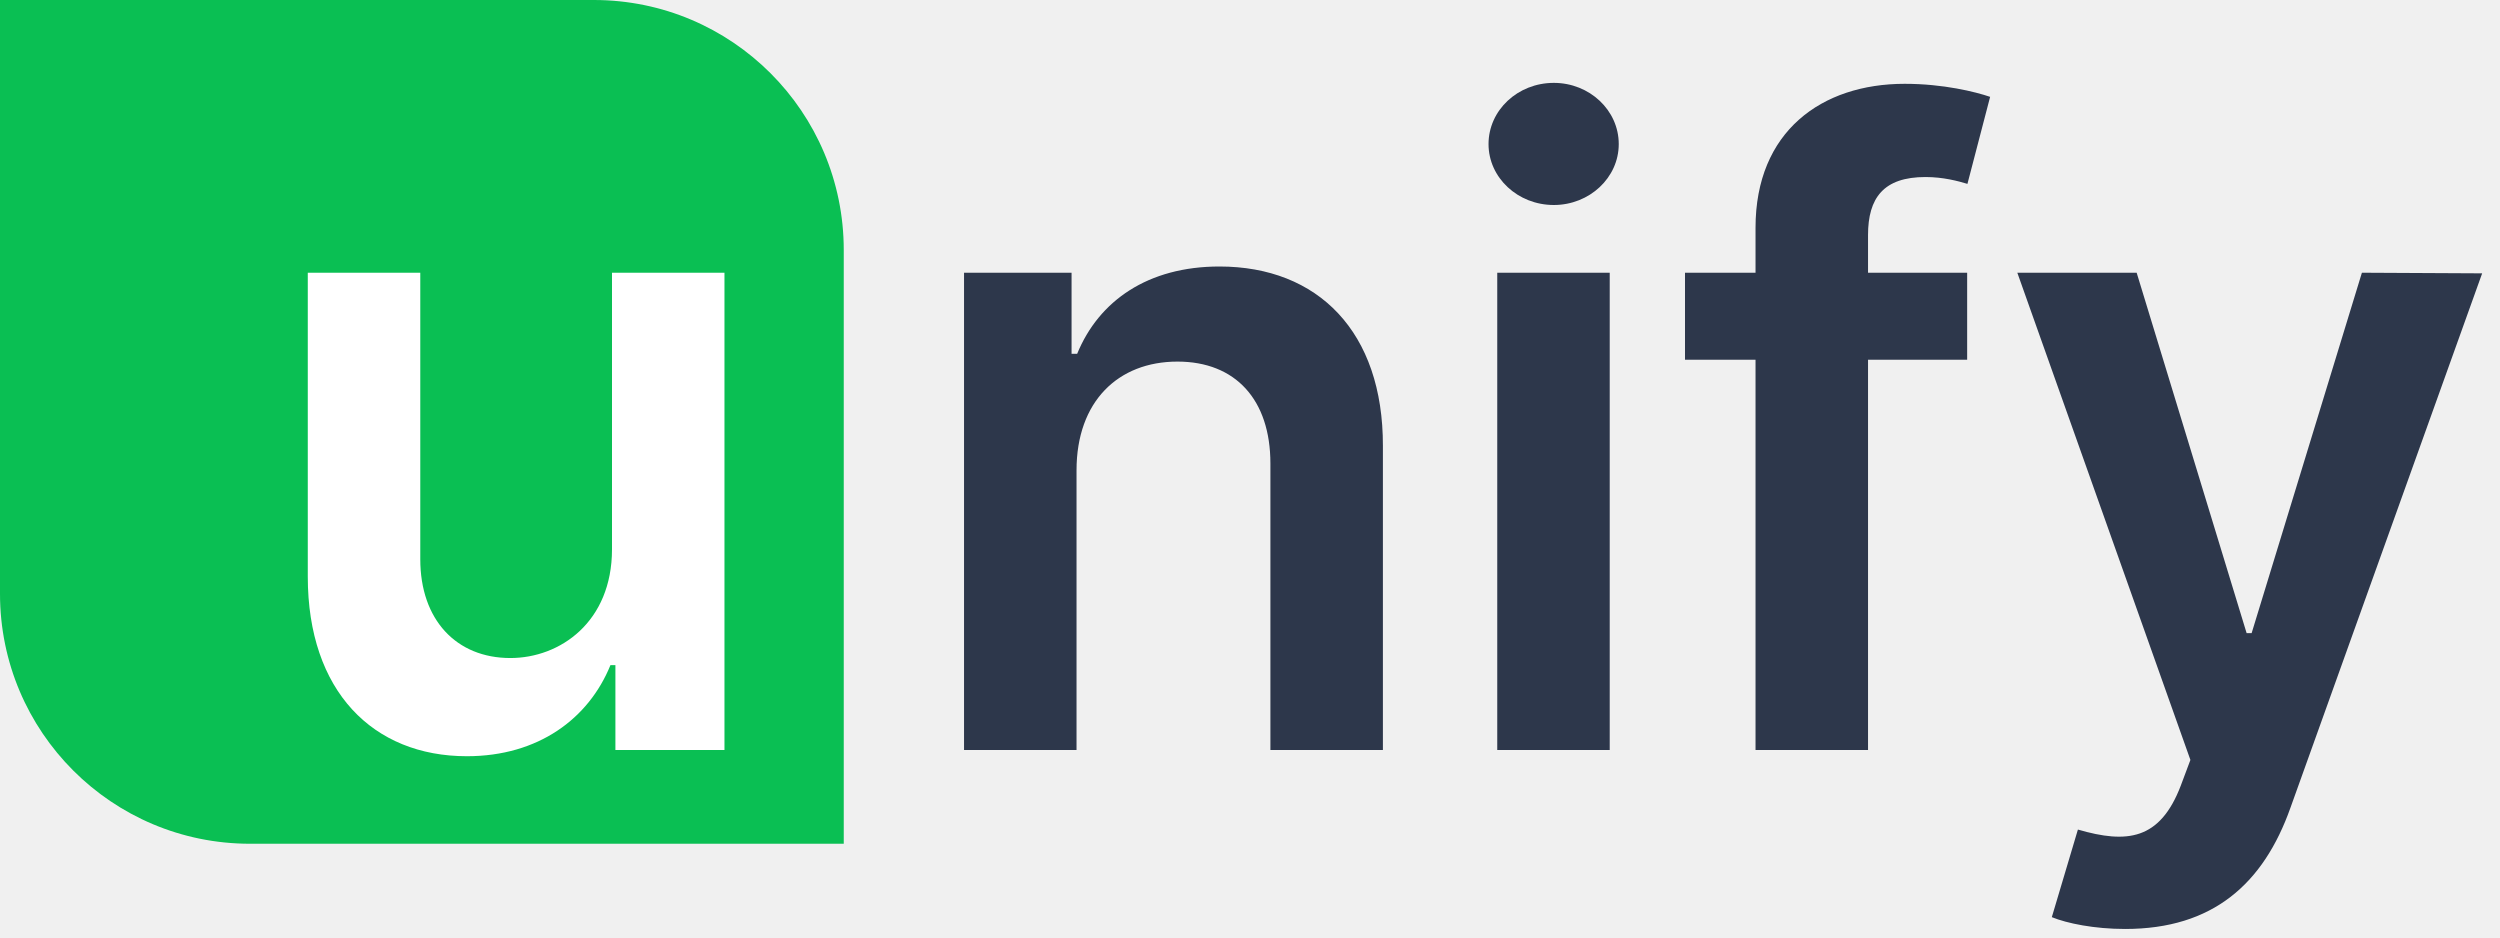
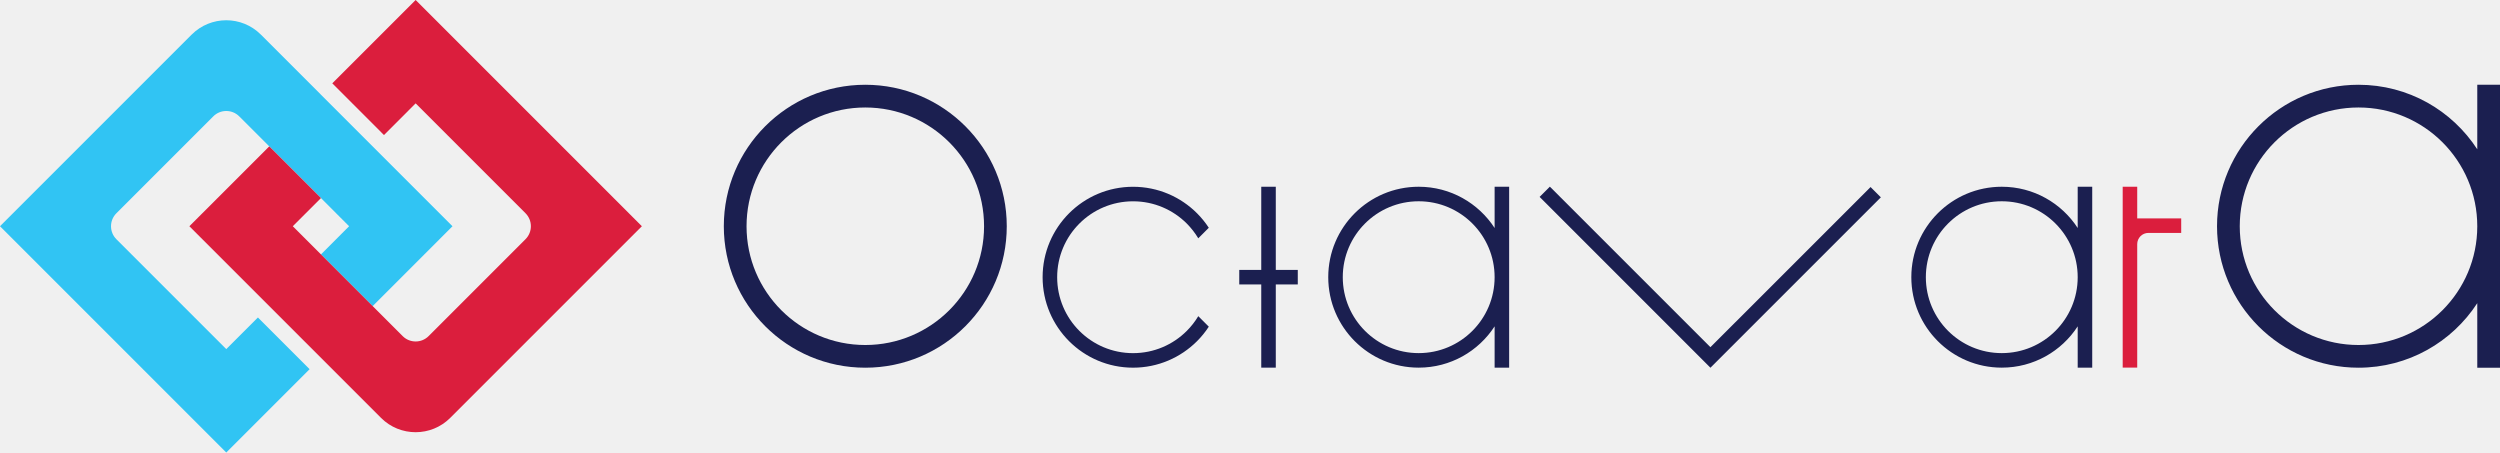
- <svg xmlns="http://www.w3.org/2000/svg" width="80" height="30" viewBox="0 0 80 30" fill="none">
-   <path d="M0 0H19C23.418 0 27 3.582 27 8V27H8C3.582 27 0 23.418 0 19V0Z" fill="#0ABF53" />
-   <path d="M19.584 17.577C19.584 19.903 17.923 21.057 16.332 21.057C14.602 21.057 13.449 19.834 13.449 17.895V8.727H9.849V18.452C9.849 22.121 11.938 24.199 14.94 24.199C17.227 24.199 18.838 22.996 19.534 21.285H19.693V24H23.183V8.727H19.584V17.577Z" fill="white" />
-   <path d="M34.449 15.051C34.449 12.844 35.781 11.571 37.68 11.571C39.54 11.571 40.653 12.794 40.653 14.832V24H44.253V14.276C44.263 10.617 42.175 8.528 39.023 8.528C36.736 8.528 35.165 9.622 34.469 11.322H34.29V8.727H30.849V24H34.449V15.051Z" fill="#2d374b" />
-   <path d="M47.912 24H51.511V8.727H47.912V24ZM49.722 6.56C50.865 6.56 51.8 5.685 51.8 4.611C51.8 3.527 50.865 2.652 49.722 2.652C48.568 2.652 47.633 3.527 47.633 4.611C47.633 5.685 48.568 6.56 49.722 6.56Z" fill="#2d374b" />
-   <path d="M62.949 8.727H59.777V7.524C59.777 6.331 60.274 5.665 61.616 5.665C62.183 5.665 62.66 5.794 62.958 5.884L63.684 3.099C63.217 2.94 62.193 2.682 60.95 2.682C58.295 2.682 56.177 4.203 56.177 7.286V8.727H53.92V11.511H56.177V24H59.777V11.511H62.949V8.727Z" fill="#2d374b" />
-   <path d="M68.005 29.727C70.809 29.727 72.429 28.285 73.294 25.849L79.429 8.747L75.581 8.727L72.052 20.261H71.892L68.373 8.727H64.554L70.093 24.318L69.784 25.143C69.118 26.884 68.064 27.003 66.493 26.546L65.658 29.349C66.145 29.548 67.02 29.727 68.005 29.727Z" fill="#2d374b" />
+ <svg xmlns="http://www.w3.org/2000/svg" id="Layer_2" data-name="Layer 2" viewBox="0 0 817.3 147.93">
+   <defs>
+     <style>
+       .cls-1 {
+         fill: #db1e3d;
+       }
+ 
+       .cls-2 {
+         fill: #31c4f3;
+       }
+ 
+       .cls-3 {
+         fill: #1b1f50;
+       }
+     </style>
+   </defs>
+   <g id="Layer_1-2" data-name="Layer 1">
+     <g>
+       <g>
+         <path class="cls-3" d="M282.88,27.71c-25.54,0-46.25,20.71-46.25,46.25s20.71,46.25,46.25,46.25,46.25-20.71,46.25-46.25-20.71-46.25-46.25-46.25ZM282.88,112.79c-21.44,0-38.82-17.38-38.82-38.82s17.38-38.83,38.82-38.83,38.83,17.39,38.83,38.83-17.39,38.82-38.83,38.82Z" />
+         <path class="cls-3" d="M809.87,27.71v21.1c-8.25-12.7-22.55-21.1-38.83-21.1-25.54,0-46.25,20.71-46.25,46.25s20.71,46.25,46.25,46.25c16.27,0,30.58-8.4,38.83-21.1v21.1h7.43V27.71h-7.43ZM771.04,112.79c-21.44,0-38.82-17.38-38.82-38.82s17.38-38.83,38.82-38.83,38.83,17.39,38.83,38.83-17.39,38.82-38.83,38.82Z" />
+         <path class="cls-3" d="M488.62,61.05v13.49c-5.27-8.12-14.42-13.49-24.82-13.49-16.33,0-29.57,13.24-29.57,29.57s13.24,29.57,29.57,29.57c10.4,0,19.55-5.37,24.82-13.5v13.5h4.75v-59.14h-4.75ZM463.8,115.44c-13.71,0-24.82-11.11-24.82-24.82s11.11-24.82,24.82-24.82,24.82,11.12,24.82,24.82-11.11,24.82-24.82,24.82Z" />
+         <path class="cls-3" d="M391.73,103.35l3.45,3.45c-1.12,1.71-2.41,3.3-3.85,4.74-5.35,5.35-12.75,8.66-20.91,8.66-16.33,0-29.57-13.24-29.57-29.57s13.24-29.57,29.57-29.57c8.16,0,15.56,3.31,20.91,8.66,1.44,1.44,2.73,3.03,3.85,4.74l-3.44,3.45c-1.05-1.76-2.32-3.38-3.76-4.83-4.49-4.49-10.7-7.27-17.55-7.27-13.71,0-24.82,11.11-24.82,24.82s11.11,24.82,24.82,24.82c6.85,0,13.06-2.78,17.55-7.27,1.44-1.44,2.71-3.06,3.76-4.82Z" />
+         <path class="cls-3" d="M679.24,61.05v13.49c-5.27-8.12-14.42-13.49-24.82-13.49-16.33,0-29.57,13.24-29.57,29.57s13.24,29.57,29.57,29.57c10.4,0,19.55-5.37,24.82-13.5v13.5h4.75v-59.14h-4.75ZM654.42,115.44c-13.71,0-24.82-11.11-24.82-24.82s11.11-24.82,24.82-24.82,24.82,11.12,24.82,24.82-11.11,24.82-24.82,24.82Z" />
+         <polygon class="cls-3" points="424.27 88.24 424.27 92.99 417.08 92.99 417.08 120.19 412.33 120.19 412.33 92.99 405.14 92.99 405.14 88.24 412.33 88.24 412.33 61.05 417.08 61.05 417.08 88.24 424.27 88.24" />
+         <path class="cls-1" d="M713.08,71.39v4.75h-10.71c-2.03,0-3.67,1.64-3.67,3.67v40.37h-4.75v-59.14h4.75v10.35h14.38Z" />
+         <polygon class="cls-3" points="611.53 61.15 614.89 64.51 559.17 120.22 503.33 64.37 506.68 61.02 559.17 113.5 611.53 61.15" />
+       </g>
+       <g>
+         <path class="cls-2" d="M147.93,73.96l-26.1,26.11-16.9-16.9,9.2-9.21-35.92-35.92c-2.34-2.34-6.14-2.34-8.48,0l-31.68,31.68c-2.34,2.34-2.34,6.14,0,8.49l35.92,35.92,10.35-10.34,16.9,16.9-27.25,27.25L0,73.96,62.66,11.31c6.25-6.25,16.37-6.25,22.62,0l19.49,19.49.15.15,16.91,16.91,1.52,1.52,24.58,24.58Z" />
+         <path class="cls-1" d="M209.84,73.96l-62.65,62.65c-6.24,6.25-16.38,6.25-22.62.01l-19.65-19.65-16.9-16.9-26.11-26.11,25.51-25.5.6-.61,16.91,16.91-9.21,9.2,35.92,35.92c2.34,2.34,6.14,2.34,8.48,0l31.68-31.68c2.34-2.34,2.34-6.14,0-8.49l-35.92-35.92-10.35,10.36-16.9-16.91L135.88,0l73.96,73.96Z" />
+       </g>
+     </g>
+   </g>
</svg>
